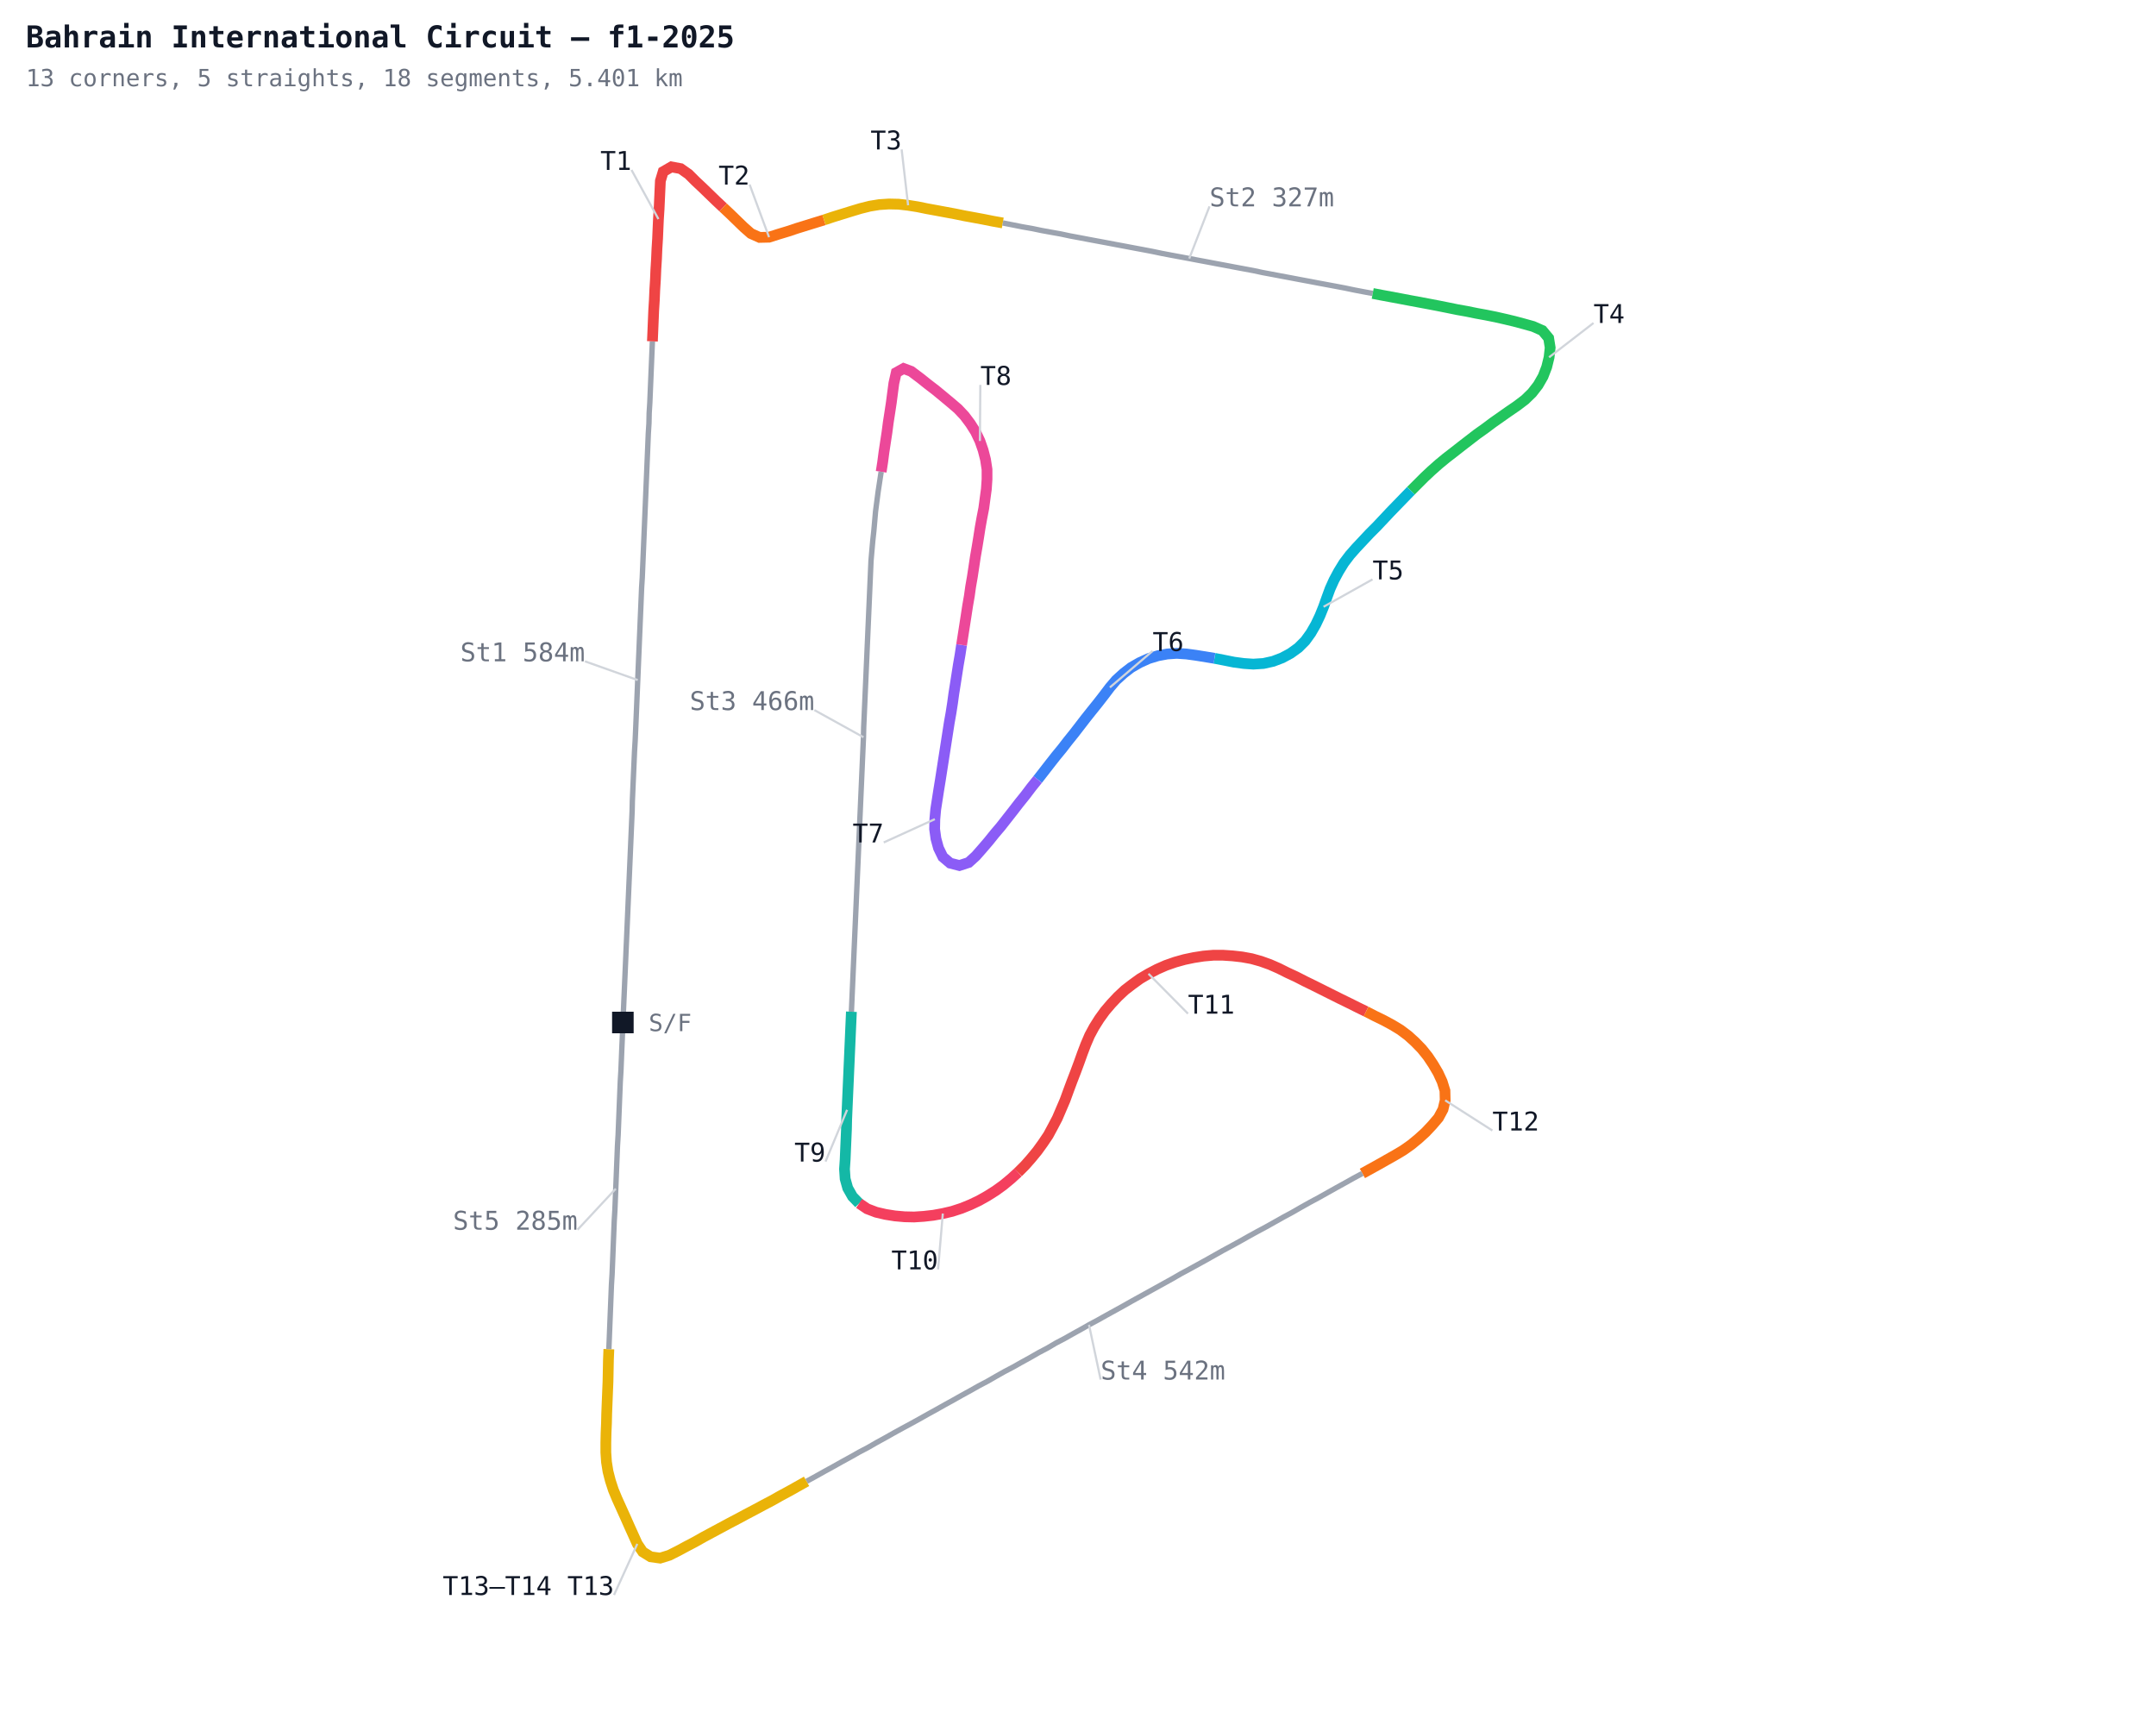
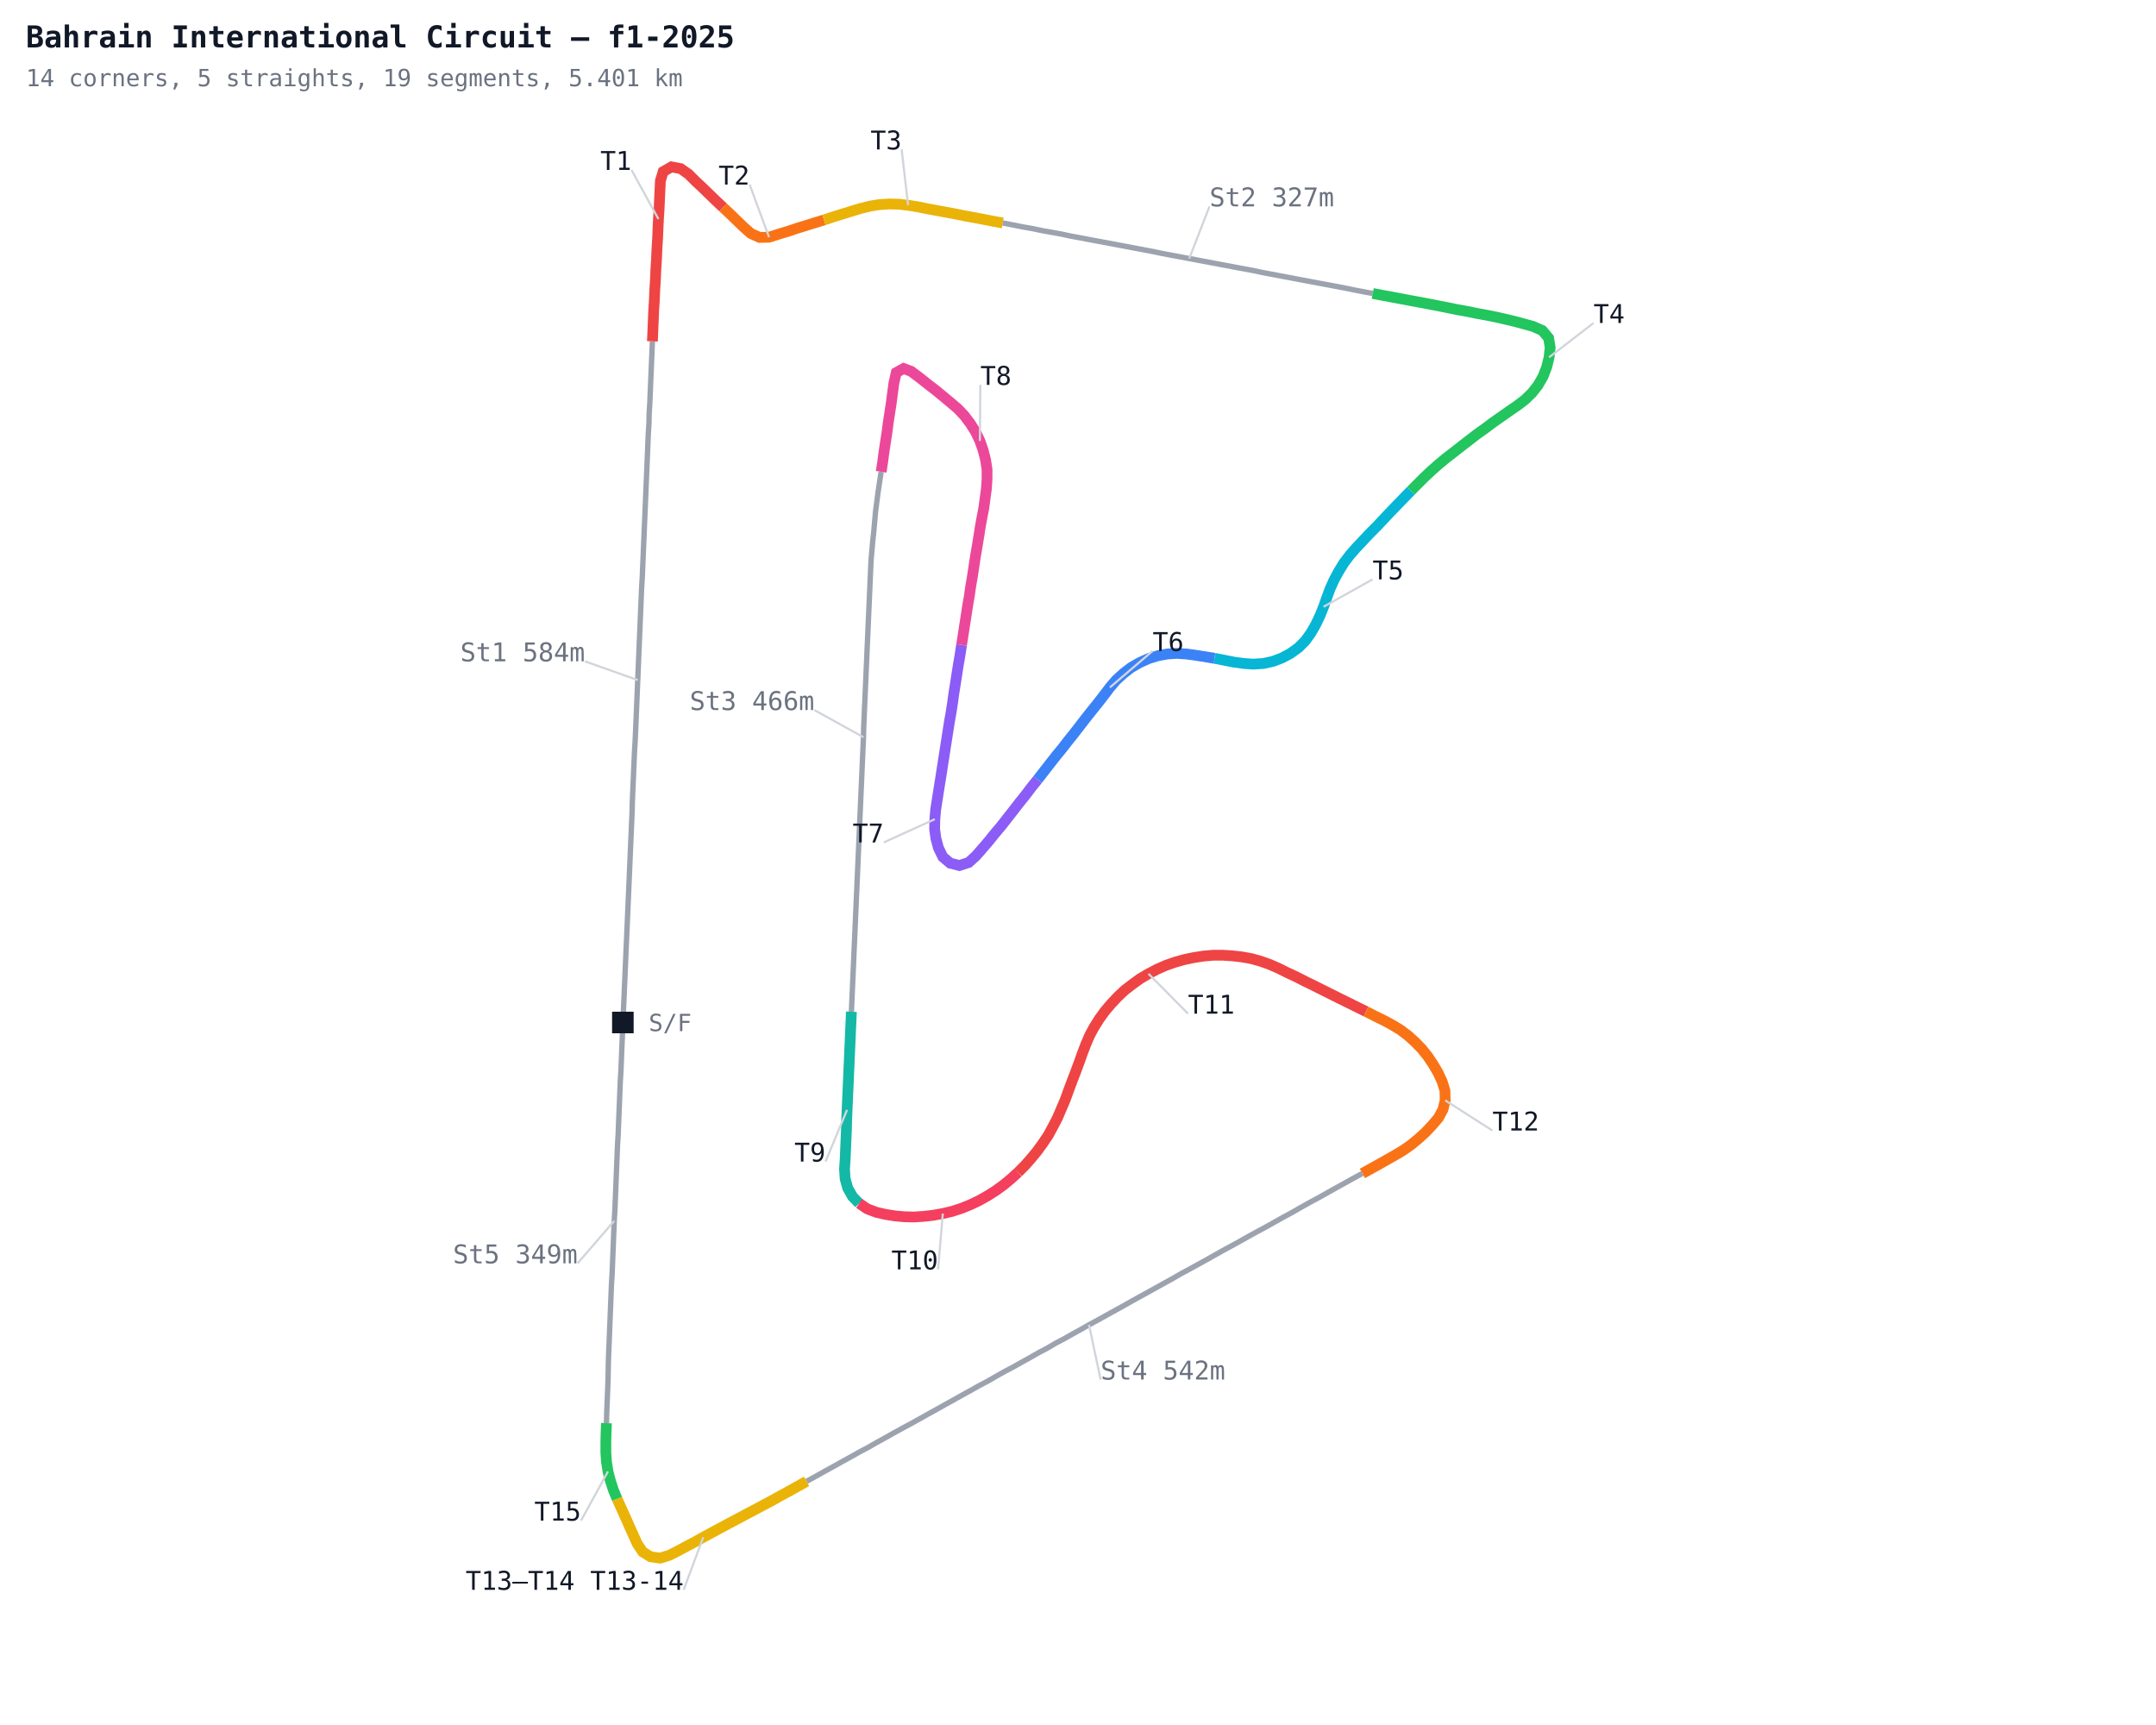
<svg xmlns="http://www.w3.org/2000/svg" width="1000" height="800" viewBox="0 0 1000 800">
  <defs>
    <style>
      .name { font-family: monospace; font-size: 12px; }
      .sector { font-family: monospace; font-size: 12px; fill: #7c3aed; font-weight: bold; }
      .title { font-family: monospace; font-size: 14px; fill: #111827; font-weight: bold; }
      .sub { font-family: monospace; font-size: 11px; fill: #6b7280; }
    </style>
  </defs>
  <rect width="1000" height="800" fill="#ffffff" />
  <polyline fill="none" stroke="#9ca3af" stroke-width="2.5" points="288.9,474.2 289.0,472.6 289.2,468.0 289.4,463.4 289.6,458.9 289.8,454.3 290.0,449.7 290.2,445.1 290.4,440.4 290.6,435.9 290.8,431.3 291.0,426.7 291.2,422.1 291.4,417.5 291.6,412.9 291.8,408.3 292.0,403.7 292.2,399.1 292.4,394.5 292.6,389.9 292.8,385.3 293.0,380.7 293.2,376.1 293.3,371.5 293.5,366.9 293.7,362.3 293.9,357.7 294.1,353.2 294.3,348.6 294.6,343.6 294.8,339.1 295.0,334.4 295.2,329.7 295.4,324.9 295.6,320.1 295.8,315.4 296.0,310.6 296.2,305.8 296.4,301.1 296.6,296.3 296.8,291.6 297.0,286.8 297.2,282.1 297.4,277.3 297.6,272.5 297.9,267.8 298.1,263.0 298.3,258.2 298.5,253.5 298.7,248.7 298.9,244.0 299.1,239.2 299.3,234.5 299.5,229.7 299.7,224.9 299.9,220.2 300.1,215.4 300.3,210.7 300.5,205.9 300.7,201.1 301.0,196.3 301.1,191.6 301.4,186.8 301.6,182.0 301.8,177.3 302.0,172.5 302.2,167.8 302.4,163.0 302.6,158.3" />
  <polyline fill="none" stroke="#ef4444" stroke-width="5" points="302.6,158.3 302.8,153.6 303.0,148.8 303.2,144.0 303.5,139.2 303.7,134.5 304.0,129.7 304.2,125.0 304.5,120.2 304.7,115.5 305.0,110.7 305.2,106.0 305.4,101.6 305.7,97.0 305.9,92.6 306.1,88.2 306.3,83.9 307.6,79.6 311.4,77.4 315.7,78.2 319.4,80.8 322.6,84.0 325.9,87.1 329.0,90.1 332.2,93.2 335.4,96.2" />
  <polyline fill="none" stroke="#f97316" stroke-width="5" points="335.4,96.2 338.6,99.2 341.8,102.3 345.0,105.4 348.3,108.3 352.3,110.1 356.7,110.0 361.1,108.6 365.4,107.3 369.6,105.9 373.8,104.6 378.0,103.3 382.2,102.0" />
  <polyline fill="none" stroke="#eab308" stroke-width="5" points="382.2,102.0 386.4,100.6 390.6,99.3 394.8,98.0 399.1,96.7 403.5,95.6 407.8,94.9 412.3,94.6 416.8,94.7 421.2,95.2 425.6,95.9 430.0,96.8 434.4,97.6 438.7,98.4 443.0,99.2 447.4,100.1 451.8,100.9 456.1,101.7 460.6,102.6 465.1,103.4" />
  <polyline fill="none" stroke="#9ca3af" stroke-width="2.5" points="465.1,103.4 469.7,104.3 474.2,105.2 478.8,106.0 483.1,106.9 487.5,107.7 492.0,108.5 496.2,109.4 500.5,110.2 504.7,111.0 509.0,111.8 513.3,112.6 517.5,113.4 521.8,114.2 526.0,115.0 530.3,115.8 534.5,116.6 538.8,117.5 543.0,118.3 547.3,119.1 551.6,119.9 555.8,120.7 560.1,121.5 564.3,122.3 568.6,123.1 572.8,123.9 577.1,124.7 581.4,125.5 585.6,126.4 589.9,127.2 594.1,128.0 598.4,128.8 602.6,129.6 606.9,130.4 611.1,131.2 615.4,132.0 619.7,132.8 623.9,133.6 628.2,134.5 632.4,135.3 636.7,136.1" />
  <polyline fill="none" stroke="#22c55e" stroke-width="5" points="636.7,136.1 640.9,136.9 645.2,137.7 649.5,138.5 653.7,139.3 658.0,140.1 662.3,140.9 667.0,141.8 671.5,142.7 675.9,143.6 680.4,144.4 684.8,145.3 689.2,146.1 693.7,147.0 698.1,148.0 702.3,149.0 706.8,150.2 711.1,151.4 715.4,153.3 718.3,156.8 719.0,161.2 718.5,165.7 717.4,170.2 715.7,174.6 713.4,178.6 710.6,182.2 707.3,185.4 703.6,188.2 699.8,190.8 696.1,193.4 692.4,196.0 688.8,198.7 685.0,201.4 681.5,204.1 678.0,206.8 674.3,209.7 670.8,212.4 667.4,215.2 663.9,218.3 660.8,221.2 657.7,224.3 654.4,227.6" />
  <polyline fill="none" stroke="#06b6d4" stroke-width="5" points="654.4,227.6 651.1,231.0 648.0,234.2 644.8,237.5 641.7,240.8 638.6,244.1 635.3,247.4 632.2,250.7 629.1,254.0 626.1,257.4 623.3,261.1 620.9,265.0 618.7,269.1 616.9,273.1 615.4,277.2 613.9,281.4 612.2,285.6 610.3,289.6 608.0,293.6 605.4,297.2 602.2,300.4 598.6,303.0 594.7,305.1 590.5,306.7 586.0,307.7 581.3,308.0 576.9,307.7 572.4,307.1 567.9,306.2 563.3,305.3" />
  <polyline fill="none" stroke="#3b82f6" stroke-width="5" points="563.3,305.3 559.0,304.6 554.7,303.9 550.3,303.3 545.8,303.0 541.4,303.3 537.1,304.1 532.8,305.4 528.6,307.3 524.6,309.6 521.1,312.3 517.7,315.4 514.8,318.8 512.0,322.5 509.2,326.1 506.3,329.7 503.6,333.1 500.9,336.6 498.2,340.1 495.3,343.7 492.6,347.2 489.8,350.6 486.9,354.3 484.1,357.9 481.3,361.5" />
  <polyline fill="none" stroke="#8b5cf6" stroke-width="5" points="481.3,361.5 478.4,365.1 475.6,368.8 472.7,372.4 470.0,375.9 467.1,379.6 464.2,383.3 461.4,386.6 458.5,390.2 455.5,393.7 452.6,397.0 449.3,400.0 445.0,401.4 440.7,400.3 437.3,397.4 435.3,393.3 434.1,388.9 433.5,384.5 433.6,379.9 434.0,375.4 434.7,370.9 435.4,366.4 436.1,362.1 436.8,357.6 437.5,353.1 438.2,348.6 438.9,344.1 439.6,339.6 440.3,335.1 441.1,330.6 441.8,326.1 442.4,321.7 443.1,317.3 443.8,312.8 444.5,308.3 445.3,303.7 446.0,299.1" />
  <polyline fill="none" stroke="#ec4899" stroke-width="5" points="446.0,299.1 446.7,294.6 447.4,290.1 448.1,285.6 448.8,281.0 449.6,276.4 450.2,272.1 451.0,267.5 451.7,262.9 452.4,258.2 453.2,253.6 453.9,249.3 454.6,244.8 455.4,240.3 456.3,235.7 456.9,231.2 457.5,226.8 457.8,222.3 457.8,217.7 457.1,213.1 456.0,208.8 454.5,204.5 452.5,200.3 450.1,196.5 447.4,192.9 444.3,189.6 440.9,186.7 437.3,183.7 433.9,180.9 430.5,178.3 427.0,175.5 422.6,172.2 419.1,170.9 415.7,172.8 414.6,177.7 414.0,182.2 413.4,186.8 412.7,191.4 412.0,195.9 411.4,200.5 410.7,205.1 410.0,209.7 409.4,214.3 408.7,218.8" />
  <polyline fill="none" stroke="#9ca3af" stroke-width="2.5" points="408.7,218.8 408.0,223.4 407.3,228.0 406.7,232.6 406.1,237.2 405.7,241.8 405.3,246.3 404.8,250.9 404.4,255.4 404.0,260.0 403.8,264.5 403.6,269.1 403.4,273.6 403.2,278.2 403.0,282.7 402.8,287.3 402.6,291.8 402.4,296.4 402.2,300.9 402.0,305.5 401.8,310.0 401.6,314.6 401.4,319.1 401.2,323.7 401.0,328.2 400.8,332.8 400.6,337.3 400.5,341.9 400.3,346.4 400.1,350.9 399.9,355.5 399.7,360.0 399.5,364.6 399.3,369.1 399.1,373.7 398.9,378.2 398.7,382.8 398.5,387.3 398.3,391.9 398.1,396.4 397.9,401.0 397.7,405.5 397.5,410.1 397.3,414.6 397.1,419.2 396.9,423.7 396.7,428.3 396.5,432.8 396.3,437.4 396.1,441.9 395.9,446.5 395.7,451.0 395.5,455.6 395.3,460.1 395.1,464.7 394.9,469.2" />
  <polyline fill="none" stroke="#14b8a6" stroke-width="5" points="394.9,469.2 394.7,473.8 394.5,478.3 394.3,482.9 394.1,487.4 393.9,492.0 393.7,496.5 393.5,501.1 393.3,505.6 393.1,510.1 392.9,514.7 392.7,519.3 392.6,523.8 392.4,528.4 392.2,533.1 392.0,537.8 391.7,542.2 392.0,546.7 393.2,551.0 395.4,554.9 398.5,558.1" />
  <polyline fill="none" stroke="#f43f5e" stroke-width="5" points="398.5,558.1 402.2,560.6 406.4,562.2 410.7,563.2 415.1,563.9 419.6,564.3 424.0,564.4 428.5,564.1 432.9,563.6 437.3,562.8 441.6,561.8 445.9,560.4 450.1,558.7 454.1,556.8 458.0,554.6 461.8,552.2 465.4,549.6 468.9,546.7 472.2,543.7" />
  <polyline fill="none" stroke="#ef4444" stroke-width="5" points="472.2,543.7 475.4,540.5 478.3,537.2 481.1,533.8 483.7,530.2 486.2,526.5 488.3,522.6 490.4,518.6 492.2,514.4 494.0,510.2 495.6,505.8 497.2,501.5 498.9,497.1 500.5,492.8 502.0,488.6 503.6,484.4 505.4,480.2 507.5,476.3 509.9,472.5 512.5,468.9 515.4,465.5 518.5,462.2 521.7,459.2 525.2,456.5 528.8,453.9 532.7,451.6 536.7,449.5 540.8,447.7 545.1,446.2 549.4,445.0 553.7,444.1 558.2,443.4 562.8,443.0 567.2,443.0 571.7,443.3 576.1,443.8 580.5,444.6 584.8,445.8 589.0,447.3 593.1,449.1 597.1,451.1 601.2,453.0 605.3,455.1 609.4,457.1 613.6,459.2 617.6,461.2 621.6,463.2 625.7,465.2 629.5,467.1 633.6,469.1" />
  <polyline fill="none" stroke="#f97316" stroke-width="5" points="633.6,469.1 637.7,471.2 641.8,473.2 645.7,475.3 649.5,477.6 653.1,480.3 656.4,483.3 659.5,486.5 662.3,490.0 664.7,493.6 667.0,497.5 668.9,501.6 670.2,505.8 670.3,510.3 669.3,514.5 667.2,518.4 664.3,521.8 661.2,525.1 657.9,528.1 654.5,530.9 650.8,533.5 647.1,535.7 643.2,537.9 639.5,540.0 635.7,542.1 631.9,544.2" />
  <polyline fill="none" stroke="#9ca3af" stroke-width="2.5" points="631.9,544.2 627.8,546.4 623.7,548.7 619.7,550.9 615.6,553.2 611.5,555.5 607.4,557.7 603.3,560.0 599.3,562.3 595.4,564.4 591.3,566.7 587.2,569.0 583.1,571.2 579.1,573.4 575.2,575.6 571.2,577.8 567.3,579.9 563.4,582.1 559.5,584.3 555.5,586.5 551.5,588.7 547.6,590.8 543.8,593.0 540.0,595.1 536.2,597.2 532.4,599.3 528.6,601.4 524.8,603.5 521.1,605.6 517.3,607.7 513.3,609.9 509.2,612.2 505.1,614.4 501.4,616.5 497.6,618.6 493.7,620.8 489.7,622.9 485.8,625.2 481.8,627.3 477.8,629.6 473.8,631.8 469.9,634.0 465.9,636.1 462.0,638.3 458.0,640.6 454.0,642.7 450.1,644.9 446.1,647.1 442.2,649.3 438.2,651.5 434.3,653.7 430.3,655.9 426.4,658.1 422.4,660.3 418.5,662.4 414.5,664.6 410.6,666.8 406.6,669.0 402.6,671.3 398.6,673.4 394.9,675.5 390.7,677.8 386.6,680.1 382.4,682.4 378.3,684.7 374.1,687.0" />
-   <polyline fill="none" stroke="#eab308" stroke-width="5" points="374.1,687.0 370.0,689.3 365.9,691.6 362.0,693.7 358.1,695.9 354.1,698.0 350.2,700.1 346.2,702.2 342.3,704.3 338.3,706.4 334.2,708.6 330.1,710.8 326.2,712.9 322.3,715.1 318.3,717.2 314.4,719.3 310.4,721.3 306.2,722.6 301.8,722.0 298.1,719.7 295.6,716.0 293.8,712.0 291.9,707.8 290.0,703.5 288.1,699.3 286.2,695.1 284.5,691.0 283.1,686.7 282.0,682.4 281.3,678.0 281.0,673.6 281.0,669.1 281.1,664.6 281.3,660.0 281.4,655.6 281.6,650.6 281.8,645.6 282.0,640.7 282.1,635.7 282.2,630.7 282.4,625.7" />
-   <polyline fill="none" stroke="#9ca3af" stroke-width="2.5" points="282.4,625.7 282.6,620.8 282.8,615.8 283.0,610.8 283.2,605.9 283.4,600.9 283.6,595.9 283.9,591.0 284.1,586.1 284.3,581.1 284.5,576.1 284.7,571.1 284.9,566.2 285.2,561.2 285.4,556.2 285.6,551.3 285.8,546.3 286.0,541.3 286.2,536.4 286.4,531.4 286.7,526.4 286.9,521.4 287.1,516.5 287.3,511.5 287.5,506.6 287.7,501.6 288.0,496.6 288.2,491.7 288.4,486.7 288.6,482.2 288.8,477.0" />
+   <polyline fill="none" stroke="#eab308" stroke-width="5" points="374.1,687.0 370.0,689.3 365.9,691.6 362.0,693.7 358.1,695.9 354.1,698.0 350.2,700.1 346.2,702.2 342.3,704.3 338.3,706.4 334.2,708.6 330.1,710.8 326.2,712.9 322.3,715.1 318.3,717.2 314.4,719.3 310.4,721.3 306.2,722.6 301.8,722.0 298.1,719.7 295.6,716.0 293.8,712.0 291.9,707.8 290.0,703.5 288.1,699.3 286.2,695.1" />
+   <polyline fill="none" stroke="#22c55e" stroke-width="5" points="286.2,695.1 284.5,691.0 283.1,686.7 282.0,682.4 281.3,678.0 281.0,673.6 281.0,669.1 281.1,664.6 281.3,660.0" />
+   <polyline fill="none" stroke="#9ca3af" stroke-width="2.5" points="281.3,660.0 281.4,655.6 281.6,650.6 281.8,645.6 282.0,640.7 282.1,635.7 282.2,630.7 282.4,625.7 282.6,620.8 282.8,615.8 283.0,610.8 283.2,605.9 283.4,600.9 283.6,595.9 283.9,591.0 284.1,586.1 284.3,581.1 284.5,576.1 284.7,571.1 284.9,566.2 285.2,561.2 285.4,556.2 285.6,551.3 285.8,546.3 286.0,541.3 286.2,536.4 286.4,531.4 286.7,526.4 286.9,521.4 287.1,516.5 287.3,511.5 287.5,506.6 287.7,501.6 288.0,496.6 288.2,491.7 288.4,486.7 288.6,482.2 288.8,477.0" />
  <line x1="295.8" y1="315.4" x2="271.3" y2="306.7" stroke="#d1d5db" stroke-width="1" />
  <text x="271.3" y="306.7" text-anchor="end" class="name" fill="#6b7280">St1 584m</text>
  <line x1="305.4" y1="101.6" x2="292.9" y2="78.8" stroke="#d1d5db" stroke-width="1" />
  <text x="292.9" y="78.8" text-anchor="end" class="name" fill="#111827">T1</text>
  <line x1="356.7" y1="110.0" x2="347.7" y2="85.6" stroke="#d1d5db" stroke-width="1" />
  <text x="347.7" y="85.6" text-anchor="end" class="name" fill="#111827">T2</text>
  <line x1="421.2" y1="95.2" x2="418.2" y2="69.3" stroke="#d1d5db" stroke-width="1" />
  <text x="418.2" y="69.3" text-anchor="end" class="name" fill="#111827">T3</text>
  <line x1="551.6" y1="119.9" x2="561.0" y2="95.7" stroke="#d1d5db" stroke-width="1" />
  <text x="561.0" y="95.7" text-anchor="start" class="name" fill="#6b7280">St2 327m</text>
  <line x1="718.5" y1="165.7" x2="739.1" y2="149.8" stroke="#d1d5db" stroke-width="1" />
  <text x="739.1" y="149.8" text-anchor="start" class="name" fill="#111827">T4</text>
  <line x1="613.9" y1="281.4" x2="636.6" y2="268.7" stroke="#d1d5db" stroke-width="1" />
  <text x="636.6" y="268.7" text-anchor="start" class="name" fill="#111827">T5</text>
  <line x1="514.8" y1="318.8" x2="534.6" y2="301.9" stroke="#d1d5db" stroke-width="1" />
  <text x="534.6" y="301.9" text-anchor="start" class="name" fill="#111827">T6</text>
  <line x1="433.6" y1="379.9" x2="409.9" y2="390.7" stroke="#d1d5db" stroke-width="1" />
  <text x="409.9" y="390.7" text-anchor="end" class="name" fill="#111827">T7</text>
  <line x1="454.5" y1="204.5" x2="454.7" y2="178.5" stroke="#d1d5db" stroke-width="1" />
  <text x="454.7" y="178.5" text-anchor="start" class="name" fill="#111827">T8</text>
  <line x1="400.5" y1="341.9" x2="377.7" y2="329.3" stroke="#d1d5db" stroke-width="1" />
  <text x="377.7" y="329.3" text-anchor="end" class="name" fill="#6b7280">St3 466m</text>
  <line x1="392.9" y1="514.7" x2="382.9" y2="538.7" stroke="#d1d5db" stroke-width="1" />
  <text x="382.9" y="538.7" text-anchor="end" class="name" fill="#111827">T9</text>
  <line x1="437.3" y1="562.8" x2="435.1" y2="588.7" stroke="#d1d5db" stroke-width="1" />
  <text x="435.1" y="588.7" text-anchor="end" class="name" fill="#111827">T10</text>
  <line x1="532.7" y1="451.6" x2="551.0" y2="470.1" stroke="#d1d5db" stroke-width="1" />
  <text x="551.0" y="470.1" text-anchor="start" class="name" fill="#111827">T11</text>
  <line x1="670.3" y1="510.3" x2="692.2" y2="524.3" stroke="#d1d5db" stroke-width="1" />
  <text x="692.2" y="524.3" text-anchor="start" class="name" fill="#111827">T12</text>
  <line x1="505.1" y1="614.4" x2="510.5" y2="639.8" stroke="#d1d5db" stroke-width="1" />
  <text x="510.5" y="639.8" text-anchor="start" class="name" fill="#6b7280">St4 542m</text>
-   <line x1="295.6" y1="716.0" x2="284.8" y2="739.7" stroke="#d1d5db" stroke-width="1" />
-   <text x="284.8" y="739.7" text-anchor="end" class="name" fill="#111827">T13–T14 T13</text>
-   <line x1="285.6" y1="551.3" x2="267.9" y2="570.3" stroke="#d1d5db" stroke-width="1" />
-   <text x="267.9" y="570.3" text-anchor="end" class="name" fill="#6b7280">St5 285m</text>
+   <line x1="326.2" y1="712.9" x2="317.1" y2="737.3" stroke="#d1d5db" stroke-width="1" />
+   <text x="317.1" y="737.3" text-anchor="end" class="name" fill="#111827">T13–T14 T13-14</text>
+   <line x1="282.0" y1="682.4" x2="269.5" y2="705.2" stroke="#d1d5db" stroke-width="1" />
+   <text x="269.5" y="705.2" text-anchor="end" class="name" fill="#111827">T15</text>
+   <line x1="284.9" y1="566.2" x2="267.9" y2="585.9" stroke="#d1d5db" stroke-width="1" />
+   <text x="267.9" y="585.9" text-anchor="end" class="name" fill="#6b7280">St5 349m</text>
  <rect x="283.9" y="469.2" width="10" height="10" fill="#111827" />
  <text x="300.9" y="478.2" class="sub">S/F</text>
  <text class="title" x="12" y="22">Bahrain International Circuit — f1-2025</text>
-   <text class="sub" x="12" y="40">13 corners, 5 straights, 18 segments, 5.401 km</text>
+   <text class="sub" x="12" y="40">14 corners, 5 straights, 19 segments, 5.401 km</text>
</svg>
